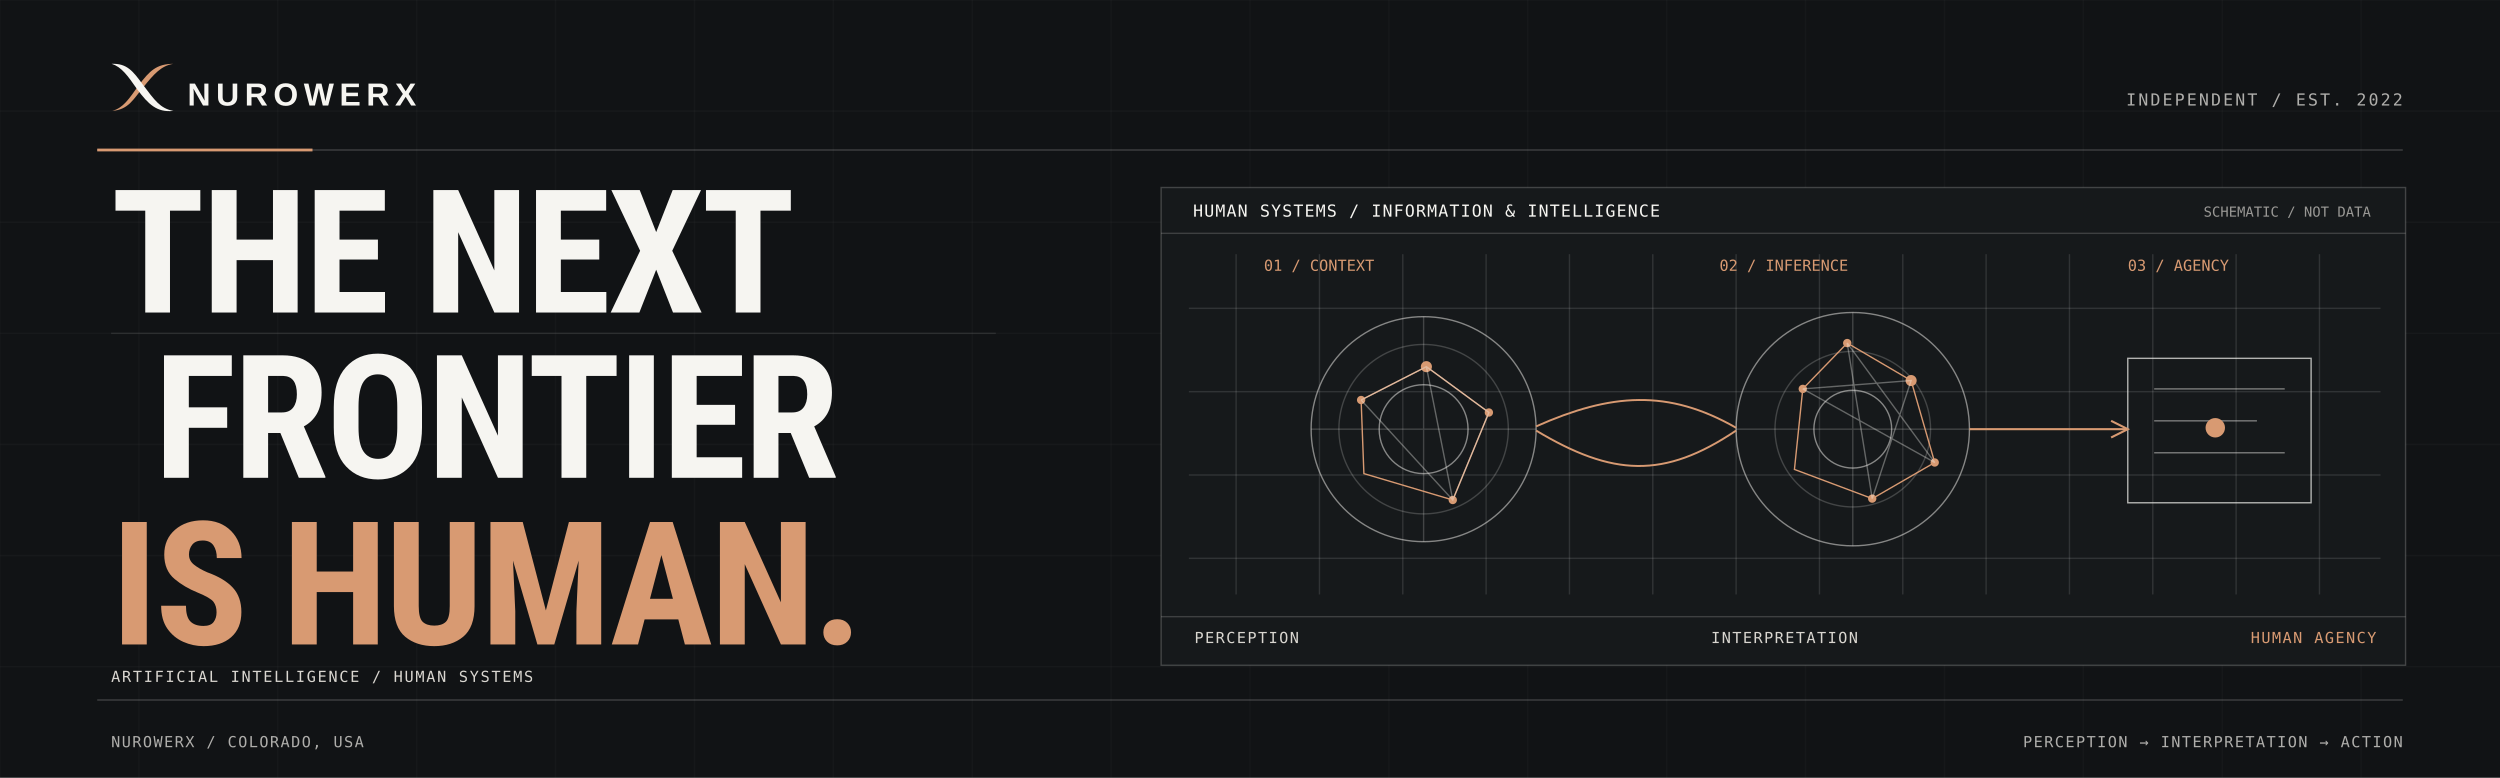
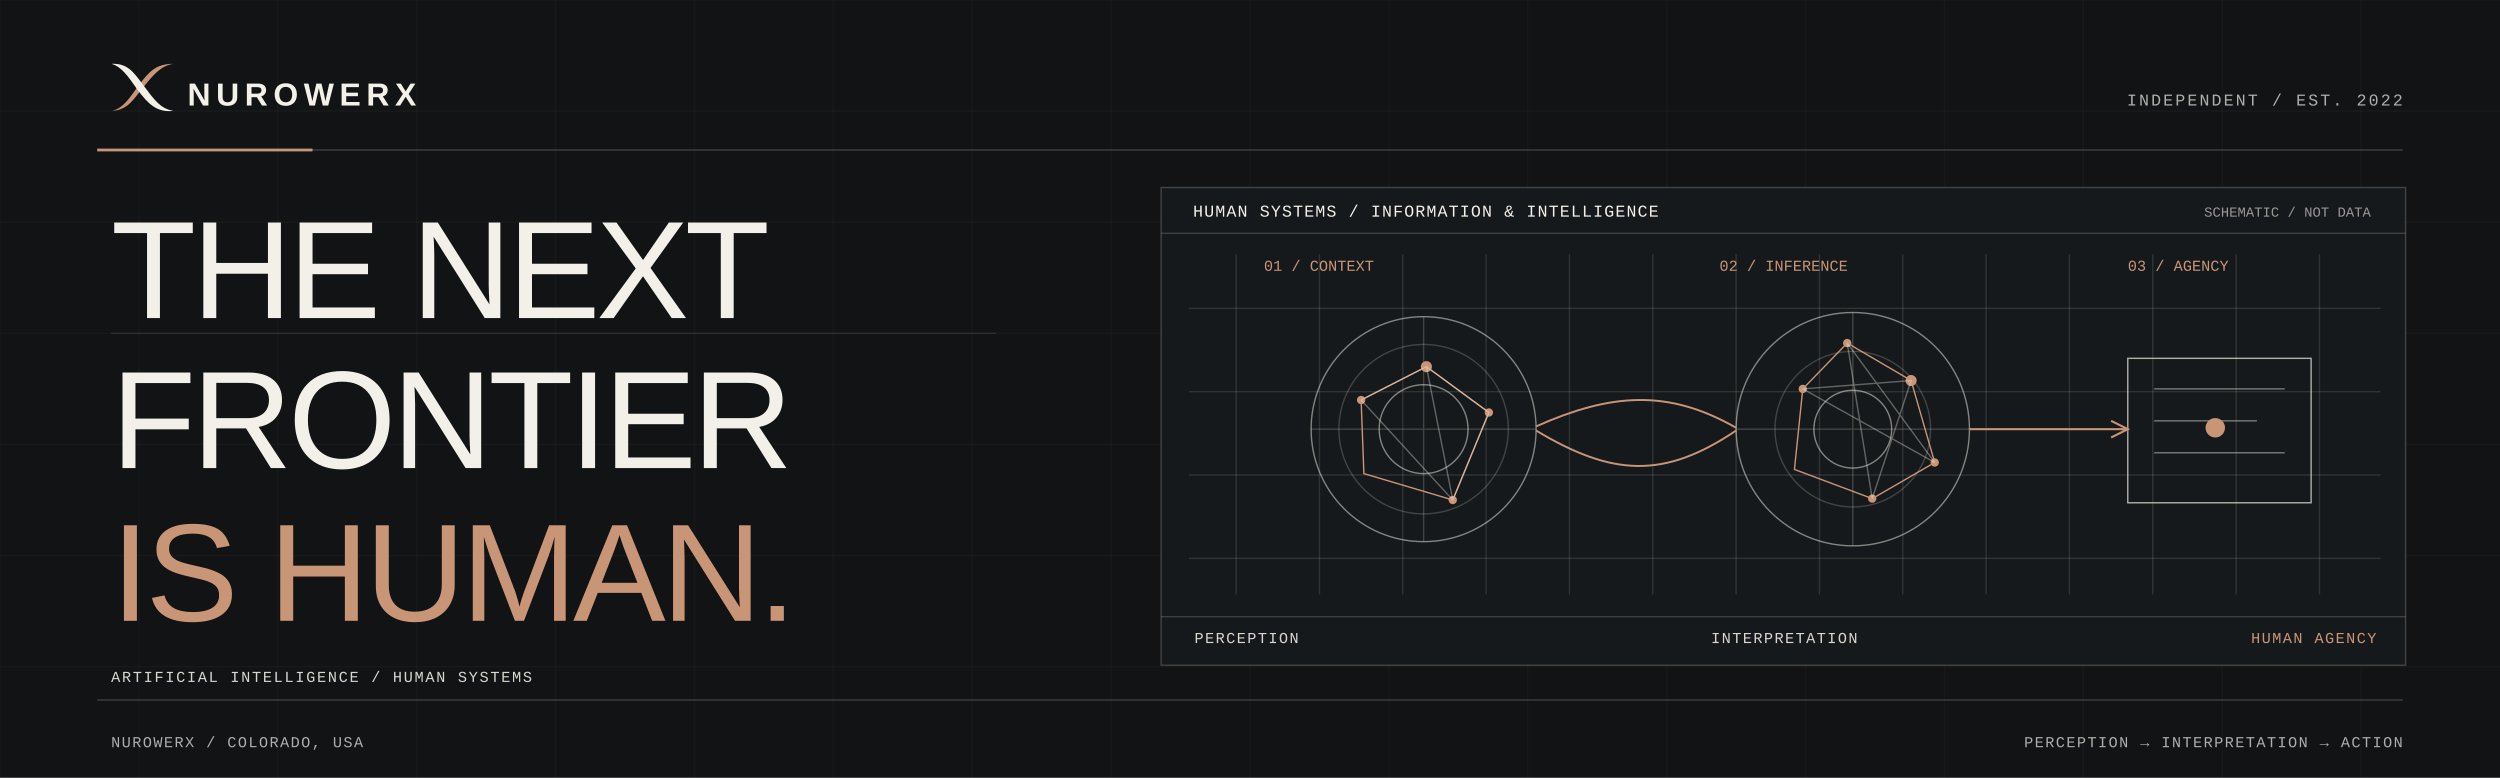
<svg xmlns="http://www.w3.org/2000/svg" viewBox="0 0 1800 560" width="1800" height="560" role="img" aria-labelledby="title desc">
  <rect width="1800" height="560" fill="#111315" />
  <g>
-     <line x1="0" y1="0" x2="0" y2="560" stroke="#F6F5F1" stroke-opacity=".023" />
-     <line x1="100" y1="0" x2="100" y2="560" stroke="#F6F5F1" stroke-opacity=".023" />
-     <line x1="200" y1="0" x2="200" y2="560" stroke="#F6F5F1" stroke-opacity=".023" />
-     <line x1="300" y1="0" x2="300" y2="560" stroke="#F6F5F1" stroke-opacity=".023" />
-     <line x1="400" y1="0" x2="400" y2="560" stroke="#F6F5F1" stroke-opacity=".023" />
-     <line x1="500" y1="0" x2="500" y2="560" stroke="#F6F5F1" stroke-opacity=".023" />
-     <line x1="600" y1="0" x2="600" y2="560" stroke="#F6F5F1" stroke-opacity=".023" />
-     <line x1="700" y1="0" x2="700" y2="560" stroke="#F6F5F1" stroke-opacity=".023" />
-     <line x1="800" y1="0" x2="800" y2="560" stroke="#F6F5F1" stroke-opacity=".023" />
-     <line x1="900" y1="0" x2="900" y2="560" stroke="#F6F5F1" stroke-opacity=".023" />
-     <line x1="1000" y1="0" x2="1000" y2="560" stroke="#F6F5F1" stroke-opacity=".023" />
-     <line x1="1100" y1="0" x2="1100" y2="560" stroke="#F6F5F1" stroke-opacity=".023" />
-     <line x1="1200" y1="0" x2="1200" y2="560" stroke="#F6F5F1" stroke-opacity=".023" />
-     <line x1="1300" y1="0" x2="1300" y2="560" stroke="#F6F5F1" stroke-opacity=".023" />
-     <line x1="1400" y1="0" x2="1400" y2="560" stroke="#F6F5F1" stroke-opacity=".023" />
-     <line x1="1500" y1="0" x2="1500" y2="560" stroke="#F6F5F1" stroke-opacity=".023" />
-     <line x1="1600" y1="0" x2="1600" y2="560" stroke="#F6F5F1" stroke-opacity=".023" />
-     <line x1="1700" y1="0" x2="1700" y2="560" stroke="#F6F5F1" stroke-opacity=".023" />
-     <line x1="0" y1="0" x2="1800" y2="0" stroke="#F6F5F1" stroke-opacity=".025" />
-     <line x1="0" y1="80" x2="1800" y2="80" stroke="#F6F5F1" stroke-opacity=".025" />
-     <line x1="0" y1="160" x2="1800" y2="160" stroke="#F6F5F1" stroke-opacity=".025" />
-     <line x1="0" y1="240" x2="1800" y2="240" stroke="#F6F5F1" stroke-opacity=".025" />
-     <line x1="0" y1="320" x2="1800" y2="320" stroke="#F6F5F1" stroke-opacity=".025" />
-     <line x1="0" y1="400" x2="1800" y2="400" stroke="#F6F5F1" stroke-opacity=".025" />
-     <line x1="0" y1="480" x2="1800" y2="480" stroke="#F6F5F1" stroke-opacity=".025" />
-     <line x1="0" y1="560" x2="1800" y2="560" stroke="#F6F5F1" stroke-opacity=".025" />
+     <line x1="0" y1="0" x2="0" y2="560" stroke="#F3F0EA" stroke-opacity=".023" />
+     <line x1="100" y1="0" x2="100" y2="560" stroke="#F3F0EA" stroke-opacity=".023" />
+     <line x1="200" y1="0" x2="200" y2="560" stroke="#F3F0EA" stroke-opacity=".023" />
+     <line x1="300" y1="0" x2="300" y2="560" stroke="#F3F0EA" stroke-opacity=".023" />
+     <line x1="400" y1="0" x2="400" y2="560" stroke="#F3F0EA" stroke-opacity=".023" />
+     <line x1="500" y1="0" x2="500" y2="560" stroke="#F3F0EA" stroke-opacity=".023" />
+     <line x1="600" y1="0" x2="600" y2="560" stroke="#F3F0EA" stroke-opacity=".023" />
+     <line x1="700" y1="0" x2="700" y2="560" stroke="#F3F0EA" stroke-opacity=".023" />
+     <line x1="800" y1="0" x2="800" y2="560" stroke="#F3F0EA" stroke-opacity=".023" />
+     <line x1="900" y1="0" x2="900" y2="560" stroke="#F3F0EA" stroke-opacity=".023" />
+     <line x1="1000" y1="0" x2="1000" y2="560" stroke="#F3F0EA" stroke-opacity=".023" />
+     <line x1="1100" y1="0" x2="1100" y2="560" stroke="#F3F0EA" stroke-opacity=".023" />
+     <line x1="1200" y1="0" x2="1200" y2="560" stroke="#F3F0EA" stroke-opacity=".023" />
+     <line x1="1300" y1="0" x2="1300" y2="560" stroke="#F3F0EA" stroke-opacity=".023" />
+     <line x1="1400" y1="0" x2="1400" y2="560" stroke="#F3F0EA" stroke-opacity=".023" />
+     <line x1="1500" y1="0" x2="1500" y2="560" stroke="#F3F0EA" stroke-opacity=".023" />
+     <line x1="1600" y1="0" x2="1600" y2="560" stroke="#F3F0EA" stroke-opacity=".023" />
+     <line x1="1700" y1="0" x2="1700" y2="560" stroke="#F3F0EA" stroke-opacity=".023" />
+     <line x1="0" y1="0" x2="1800" y2="0" stroke="#F3F0EA" stroke-opacity=".025" />
+     <line x1="0" y1="80" x2="1800" y2="80" stroke="#F3F0EA" stroke-opacity=".025" />
+     <line x1="0" y1="160" x2="1800" y2="160" stroke="#F3F0EA" stroke-opacity=".025" />
+     <line x1="0" y1="240" x2="1800" y2="240" stroke="#F3F0EA" stroke-opacity=".025" />
+     <line x1="0" y1="320" x2="1800" y2="320" stroke="#F3F0EA" stroke-opacity=".025" />
+     <line x1="0" y1="400" x2="1800" y2="400" stroke="#F3F0EA" stroke-opacity=".025" />
+     <line x1="0" y1="480" x2="1800" y2="480" stroke="#F3F0EA" stroke-opacity=".025" />
+     <line x1="0" y1="560" x2="1800" y2="560" stroke="#F3F0EA" stroke-opacity=".025" />
  </g>
-   <path d="M70 108H1730 M70 504H1730" stroke="#F6F5F1" stroke-opacity=".2" stroke-width="1" />
-   <path d="M70 108H225" stroke="#D89A72" stroke-width="2" />
+   <path d="M70 108H1730 M70 504H1730" stroke="#F3F0EA" stroke-opacity=".2" stroke-width="1" />
+   <path d="M70 108H225" stroke="#C99577" stroke-width="2" />
  <g transform="translate(76 42) scale(.44)">
-     <path fill="#D89A72" d="M11 86 C38 84 46 66 62 47 C79 26 91 12 111 9 C83 9 72 21 55 43 C38 67 29 81 11 86Z" />
-     <path fill="#F6F5F1" d="M10 9 C35 8 45 21 61 43 C80 68 89 82 111 86 C84 89 70 75 52 51 C36 28 26 14 10 9Z" />
+     <path fill="#C99577" d="M11 86 C38 84 46 66 62 47 C79 26 91 12 111 9 C83 9 72 21 55 43 C38 67 29 81 11 86Z" />
+     <path fill="#F3F0EA" d="M10 9 C35 8 45 21 61 43 C80 68 89 82 111 86 C84 89 70 75 52 51 C36 28 26 14 10 9Z" />
  </g>
-   <text x="135" y="76" font-family="Arial,Helvetica,sans-serif" font-size="23" font-weight="600" letter-spacing="4" fill="#F6F5F1">NUROWERX</text>
-   <text x="1730" y="76" text-anchor="end" font-family="monospace" font-size="12" letter-spacing="1.5" fill="#AFAEAB">INDEPENDENT / EST. 2022</text>
-   <g fill="#F6F5F1" font-family="'Roboto Condensed','Arial Narrow',Impact,sans-serif" font-weight="900" letter-spacing="-2">
-     <text x="80" y="225" font-size="124" textLength="565" lengthAdjust="spacingAndGlyphs">THE NEXT</text>
-     <text x="111" y="344" font-size="124" textLength="614" lengthAdjust="spacingAndGlyphs">FRONTIER</text>
-     <text x="80" y="464" font-size="124" fill="#D89A72" textLength="615" lengthAdjust="spacingAndGlyphs">IS HUMAN.</text>
+   <text x="135" y="76" font-family="Arial,Helvetica,sans-serif" font-size="23" font-weight="600" letter-spacing="4" fill="#F3F0EA">NUROWERX</text>
+   <text x="1730" y="76" text-anchor="end" font-family="Consolas,'Courier New',monospace" font-size="12" letter-spacing="1.5" fill="#AFAEAB">INDEPENDENT / EST. 2022</text>
+   <g fill="#F3F0EA" font-family="'Helvetica Neue',Arial,Helvetica,sans-serif" font-weight="300" letter-spacing="-2.9">
+     <text x="80" y="229" font-size="100">THE NEXT</text>
+     <text x="80" y="337" font-size="100">FRONTIER</text>
+     <text x="80" y="447" font-size="100" fill="#C99577">IS HUMAN.</text>
  </g>
-   <line x1="80" y1="240" x2="717" y2="240" stroke="#F6F5F1" stroke-opacity=".1" />
-   <text x="80" y="491" font-family="monospace" font-size="11" letter-spacing="1.2" fill="#D9D6D0">ARTIFICIAL INTELLIGENCE  /  HUMAN SYSTEMS</text>
+   <line x1="80" y1="240" x2="717" y2="240" stroke="#F3F0EA" stroke-opacity=".1" />
+   <text x="80" y="491" font-family="Consolas,'Courier New',monospace" font-size="11" letter-spacing="1.2" fill="#D9D6D0">ARTIFICIAL INTELLIGENCE  /  HUMAN SYSTEMS</text>
  <g>
-     <rect x="836" y="135" width="896" height="344" fill="#16191B" stroke="#F6F5F1" stroke-opacity=".21" />
-     <path d="M836 168H1732M836 444H1732" stroke="#F6F5F1" stroke-opacity=".18" />
-     <text x="859" y="156" fill="#F6F5F1" font-family="monospace" font-size="12" letter-spacing=".8">HUMAN SYSTEMS / INFORMATION &amp; INTELLIGENCE</text>
-     <text x="1707" y="156" text-anchor="end" fill="#999895" font-family="monospace" font-size="10">SCHEMATIC / NOT DATA</text>
-     <g fill="none" stroke="#F6F5F1" stroke-opacity=".12">
+     <rect x="836" y="135" width="896" height="344" fill="#16191B" stroke="#F3F0EA" stroke-opacity=".21" />
+     <path d="M836 168H1732M836 444H1732" stroke="#F3F0EA" stroke-opacity=".18" />
+     <text x="859" y="156" fill="#F3F0EA" font-family="Consolas,'Courier New',monospace" font-size="12" letter-spacing=".8">HUMAN SYSTEMS / INFORMATION &amp; INTELLIGENCE</text>
+     <text x="1707" y="156" text-anchor="end" fill="#999895" font-family="Consolas,'Courier New',monospace" font-size="10">SCHEMATIC / NOT DATA</text>
+     <g fill="none" stroke="#F3F0EA" stroke-opacity=".12">
      <path d="M890 183v245 M950 183v245 M1010 183v245 M1070 183v245 M1130 183v245 M1190 183v245 M1250 183v245 M1310 183v245 M1370 183v245 M1430 183v245 M1490 183v245 M1550 183v245 M1610 183v245 M1670 183v245" />
      <path d="M856 222h858 M856 282h858 M856 342h858 M856 402h858" />
    </g>
-     <text x="910" y="195" fill="#D89A72" font-family="monospace" font-size="11">01 / CONTEXT</text>
-     <text x="1238" y="195" fill="#D89A72" font-family="monospace" font-size="11">02 / INFERENCE</text>
-     <text x="1532" y="195" fill="#D89A72" font-family="monospace" font-size="11">03 / AGENCY</text>
-     <g fill="none" stroke="#F6F5F1" stroke-opacity=".5">
+     <text x="910" y="195" fill="#C99577" font-family="Consolas,'Courier New',monospace" font-size="11">01 / CONTEXT</text>
+     <text x="1238" y="195" fill="#C99577" font-family="Consolas,'Courier New',monospace" font-size="11">02 / INFERENCE</text>
+     <text x="1532" y="195" fill="#C99577" font-family="Consolas,'Courier New',monospace" font-size="11">03 / AGENCY</text>
+     <g fill="none" stroke="#F3F0EA" stroke-opacity=".5">
      <circle cx="1025" cy="309" r="81" />
      <circle cx="1025" cy="309" r="61" stroke-opacity=".2" />
      <circle cx="1025" cy="309" r="32" />
      <circle cx="1334" cy="309" r="84" />
      <circle cx="1334" cy="309" r="56" stroke-opacity=".2" />
      <circle cx="1334" cy="309" r="28" />
      <rect x="1532" y="258" width="132" height="104" rx="0" stroke-opacity=".7" />
      <path d="M1551 280H1645 M1551 303H1625 M1551 326H1645" stroke-opacity=".45" />
      <path d="M944 309H1106 M1025 228V390M1250 309H1418M1334 225V393" stroke-opacity=".2" />
    </g>
-     <path d="M1106 307C1160 283 1201 280 1250 308M1106 310C1161 343 1198 345 1250 310" fill="none" stroke="#D89A72" stroke-width="1.4" />
-     <path d="M1418 309H1532" fill="none" stroke="#D89A72" stroke-width="1.5" />
-     <path d="M1520 303l12 6-12 6" fill="none" stroke="#D89A72" stroke-width="1.5" />
-     <g stroke="#D89A72" stroke-width="1" fill="none">
+     <path d="M1106 307C1160 283 1201 280 1250 308M1106 310C1161 343 1198 345 1250 310" fill="none" stroke="#C99577" stroke-width="1.4" />
+     <path d="M1418 309H1532" fill="none" stroke="#C99577" stroke-width="1.5" />
+     <path d="M1520 303l12 6-12 6" fill="none" stroke="#C99577" stroke-width="1.5" />
+     <g stroke="#C99577" stroke-width="1" fill="none">
      <path d="M980 288l47-24 45 33-26 63-64-19Z" />
      <path d="M1298 280l32-33 46 27 17 59-45 26-56-21Z" />
    </g>
-     <g fill="#D89A72">
+     <g fill="#C99577">
      <circle cx="980" cy="288" r="3" />
      <circle cx="1027" cy="264" r="4" />
      <circle cx="1072" cy="297" r="3" />
      <circle cx="1046" cy="360" r="3" />
      <circle cx="1298" cy="280" r="3" />
      <circle cx="1330" cy="247" r="3" />
      <circle cx="1376" cy="274" r="4" />
      <circle cx="1393" cy="333" r="3" />
      <circle cx="1348" cy="359" r="3" />
      <circle cx="1595" cy="308" r="7" />
    </g>
-     <g stroke="#F6F5F1" stroke-opacity=".35" fill="none">
+     <g stroke="#F3F0EA" stroke-opacity=".35" fill="none">
      <path d="M980 288L1046 360L1072 297L1027 264L980 288M1027 264L1046 360" />
      <path d="M1298 280L1393 333L1330 247L1348 359L1376 274L1298 280" />
    </g>
-     <text x="860" y="463" font-family="monospace" fill="#D9D6D0" font-size="11" letter-spacing="1">PERCEPTION</text>
-     <text x="1232" y="463" font-family="monospace" fill="#D9D6D0" font-size="11" letter-spacing="1">INTERPRETATION</text>
-     <text x="1711" y="463" text-anchor="end" font-family="monospace" fill="#D89A72" font-size="11" letter-spacing="1">HUMAN AGENCY</text>
+     <text x="860" y="463" font-family="Consolas,'Courier New',monospace" fill="#D9D6D0" font-size="11" letter-spacing="1">PERCEPTION</text>
+     <text x="1232" y="463" font-family="Consolas,'Courier New',monospace" fill="#D9D6D0" font-size="11" letter-spacing="1">INTERPRETATION</text>
+     <text x="1711" y="463" text-anchor="end" font-family="Consolas,'Courier New',monospace" fill="#C99577" font-size="11" letter-spacing="1">HUMAN AGENCY</text>
  </g>
-   <text x="80" y="538" fill="#AFAEAB" font-family="monospace" font-size="11" letter-spacing="1">NUROWERX / COLORADO, USA</text>
-   <text x="1730" y="538" text-anchor="end" fill="#AFAEAB" font-family="monospace" font-size="11" letter-spacing="1">PERCEPTION  →  INTERPRETATION  →  ACTION</text>
+   <text x="80" y="538" fill="#AFAEAB" font-family="Consolas,'Courier New',monospace" font-size="11" letter-spacing="1">NUROWERX / COLORADO, USA</text>
+   <text x="1730" y="538" text-anchor="end" fill="#AFAEAB" font-family="Consolas,'Courier New',monospace" font-size="11" letter-spacing="1">PERCEPTION  →  INTERPRETATION  →  ACTION</text>
</svg>
